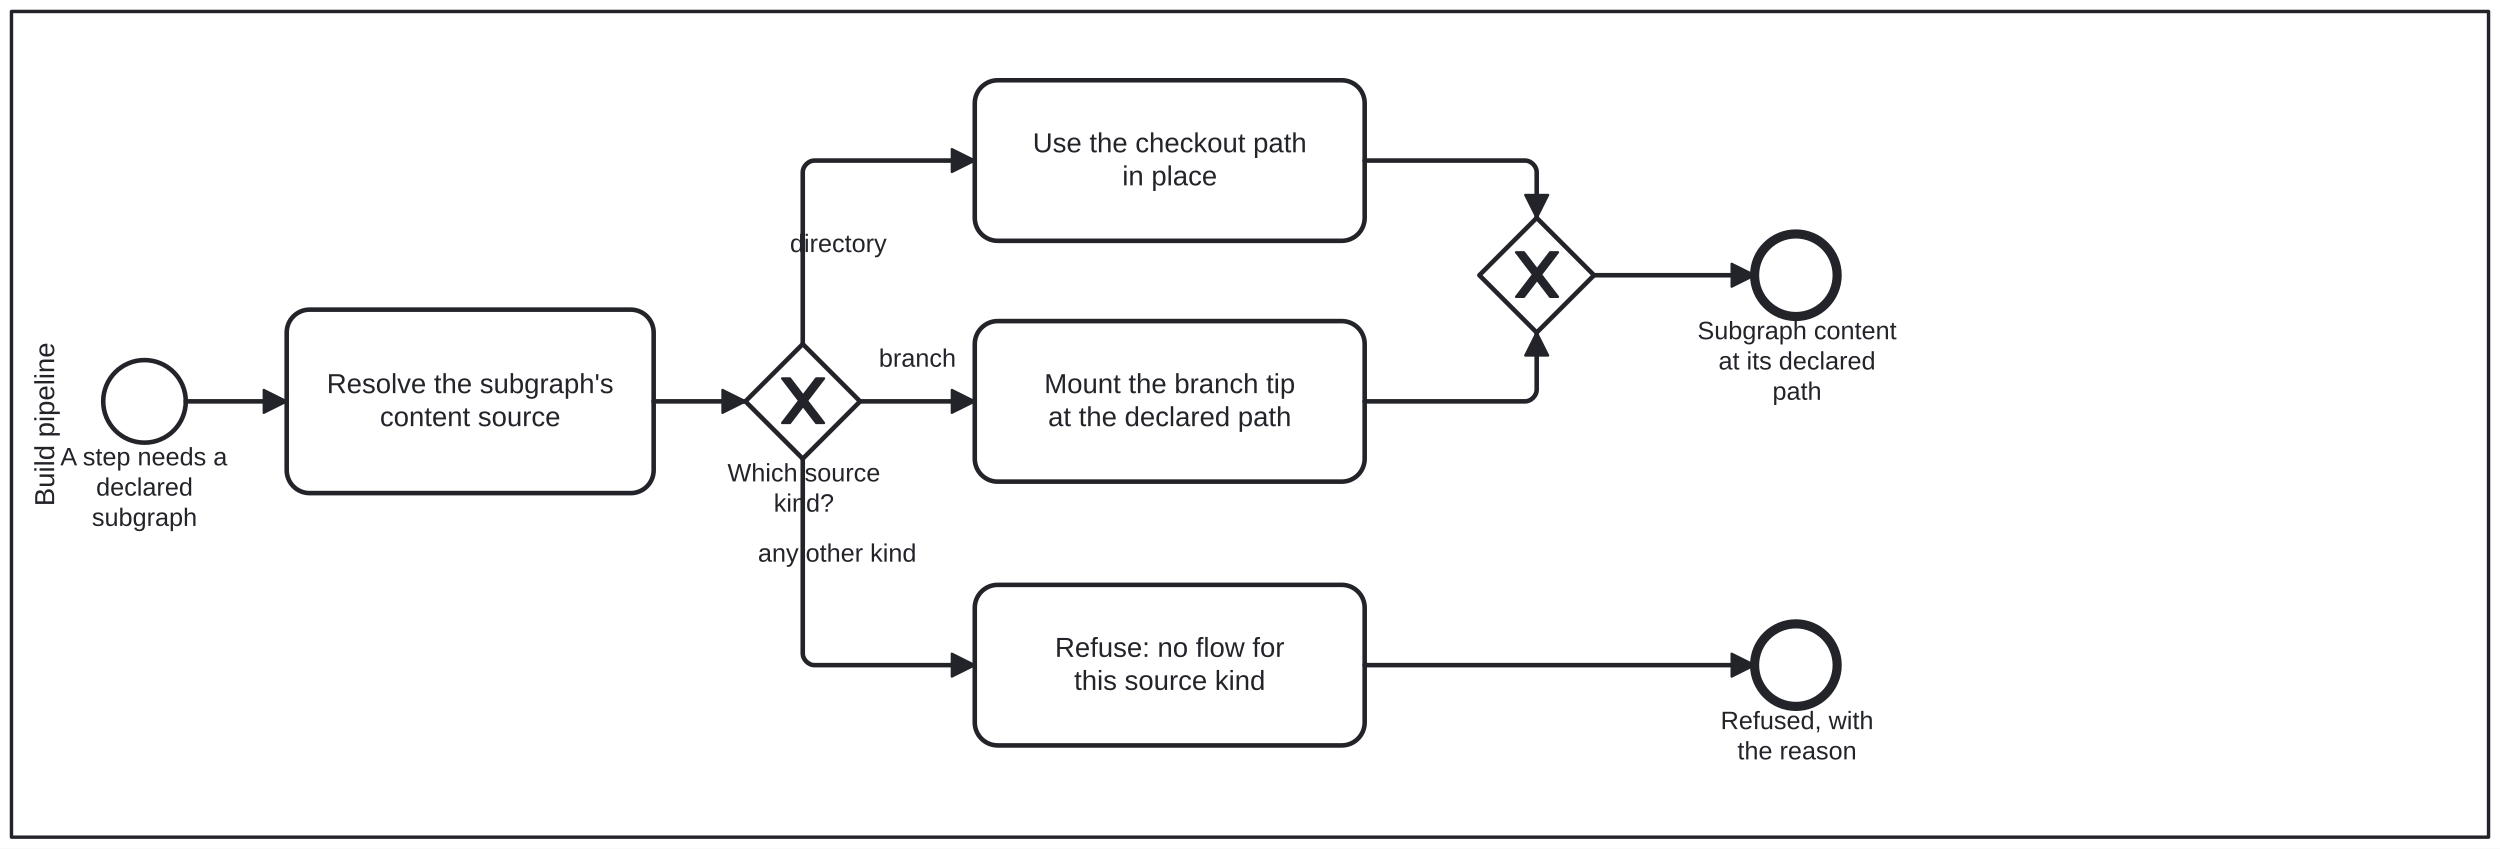
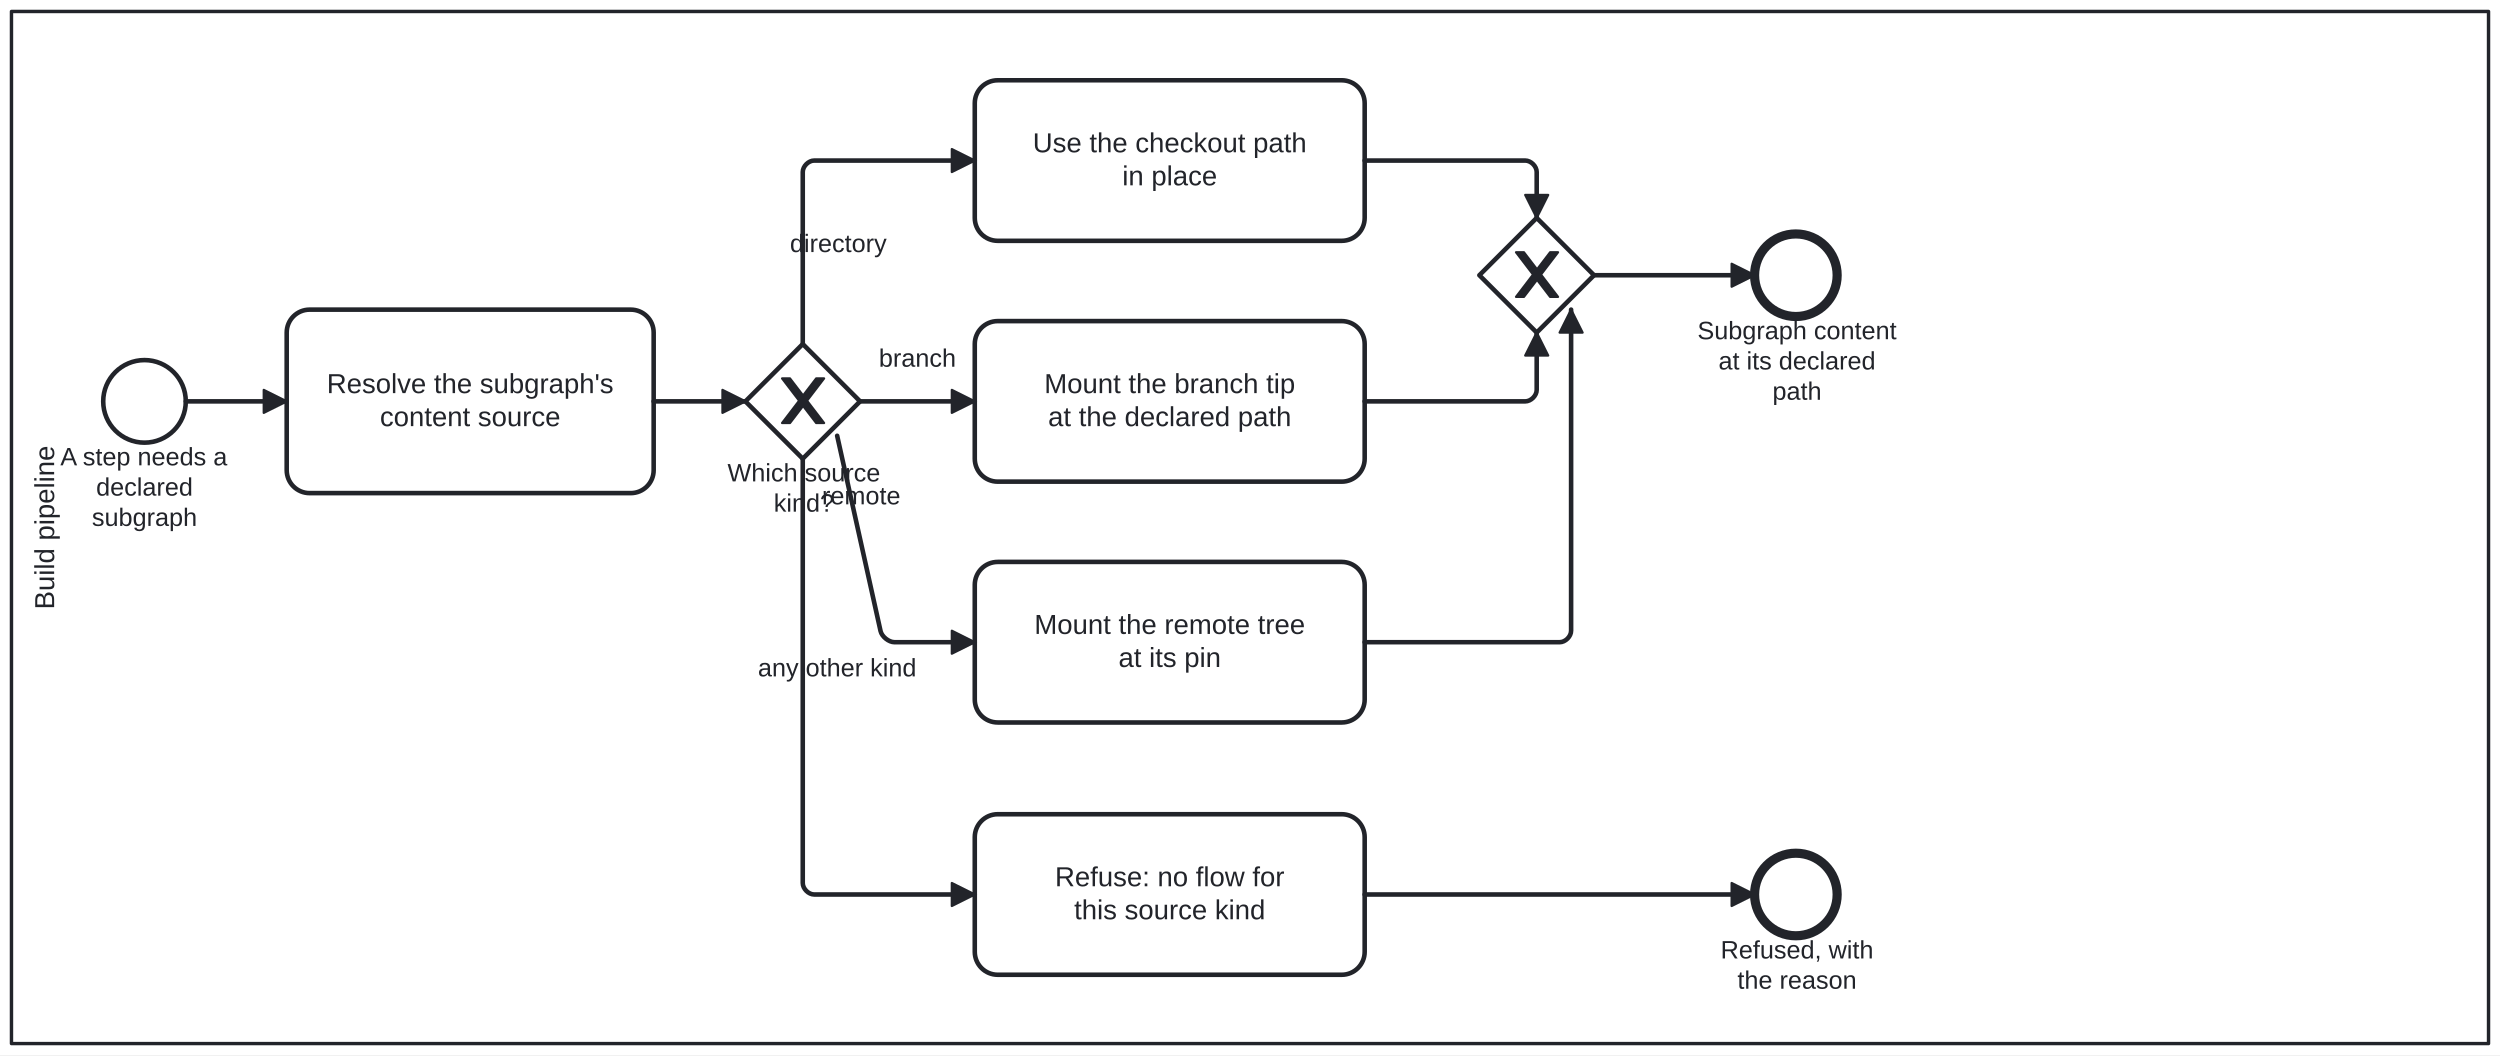
- <svg xmlns="http://www.w3.org/2000/svg" width="100%" style="max-width:100%;height:auto" viewBox="155 55 1090 370" version="1.1">
-   <rect x="155" y="55" width="1090" height="370" fill="#ffffff" />
+ <svg xmlns="http://www.w3.org/2000/svg" width="100%" style="max-width:100%;height:auto" viewBox="155 55 1090 460" version="1.1">
+   <rect x="155" y="55" width="1090" height="460" fill="#ffffff" />
  <g class="djs-group">
    <g class="djs-element djs-shape" data-element-id="Lane_MountPipeline" style="display: block;" transform="matrix(1 0 0 1 160 60)">
      <g class="djs-visual">
-         <rect x="0" y="0" width="1080" height="360" rx="0" ry="0" style="stroke-linecap: round; stroke-linejoin: round; stroke: rgb(34, 36, 42); stroke-width: 1.5px; fill: white; fill-opacity: 0.25;" />
-         <text lineHeight="1.2" class="djs-label" style="font-family: Arial, sans-serif; font-size: 12px; font-weight: normal; fill: rgb(34, 36, 42);" transform="matrix(-1.83697e-16 -1 1 -1.83697e-16 0 360)">
-           <tspan x="144.308" y="18.6">Build pipeline</tspan>
-         </text>
-       </g>
-       <rect class="djs-hit djs-hit-all" x="0" y="0" width="1080" height="360" style="fill: none; stroke-opacity: 0; stroke: white; stroke-width: 15px;" />
+         <rect x="0" y="0" width="1080" height="450" rx="0" ry="0" style="stroke-linecap: round; stroke-linejoin: round; stroke: rgb(34, 36, 42); stroke-width: 1.5px; fill: white; fill-opacity: 0.25;" />
+         <text lineHeight="1.2" class="djs-label" style="font-family: Arial, sans-serif; font-size: 12px; font-weight: normal; fill: rgb(34, 36, 42);" transform="matrix(-1.83697e-16 -1 1 -1.83697e-16 0 450)">
+           <tspan x="189.308" y="18.6">Build pipeline</tspan>
+         </text>
+       </g>
+       <rect class="djs-hit djs-hit-all" x="0" y="0" width="1080" height="450" style="fill: none; stroke-opacity: 0; stroke: white; stroke-width: 15px;" />
    </g>
  </g>
  <g class="djs-group">
    <g class="djs-element djs-shape" data-element-id="Start_SubgraphWanted" style="display: block;" transform="matrix(1 0 0 1 200 212)">
      <g class="djs-visual">
        <circle cx="18" cy="18" r="18" style="stroke-linecap: round; stroke-linejoin: round; stroke: rgb(34, 36, 42); stroke-width: 2px; fill: white; fill-opacity: 0.95;" />
      </g>
      <rect class="djs-hit djs-hit-all" x="0" y="0" width="36" height="36" style="fill: none; stroke-opacity: 0; stroke: white; stroke-width: 15px;" />
    </g>
  </g>
  <g class="djs-group">
    <g class="djs-element djs-shape" data-element-id="Start_SubgraphWanted_label" style="display: block;" transform="matrix(1 0 0 1 181 248)">
      <g class="djs-visual">
        <text lineHeight="1.2" class="djs-label" style="font-family: Arial, sans-serif; font-size: 11px; font-weight: normal; fill: rgb(34, 36, 42);">
          <tspan x="0.307" y="9.9">A step needs a</tspan>
          <tspan x="15.902" y="23.1">declared </tspan>
          <tspan x="14.065" y="36.3">subgraph</tspan>
        </text>
      </g>
      <rect class="djs-hit djs-hit-all" x="0" y="0" width="74" height="40" style="fill: none; stroke-opacity: 0; stroke: white; stroke-width: 15px;" />
    </g>
  </g>
  <g class="djs-group">
    <g class="djs-element djs-shape" data-element-id="Task_ResolveSource" style="display: block;" transform="matrix(1 0 0 1 280 190)">
      <g class="djs-visual">
        <rect x="0" y="0" width="160" height="80" rx="10" ry="10" style="stroke-linecap: round; stroke-linejoin: round; stroke: rgb(34, 36, 42); stroke-width: 2px; fill: white; fill-opacity: 0.95;" />
        <text lineHeight="1.2" class="djs-label" style="font-family: Arial, sans-serif; font-size: 12px; font-weight: normal; fill: rgb(34, 36, 42);">
          <tspan x="17.483" y="36.4">Resolve the subgraph's</tspan>
          <tspan x="40.643" y="50.8">content source</tspan>
        </text>
      </g>
      <rect class="djs-hit djs-hit-all" x="0" y="0" width="160" height="80" style="fill: none; stroke-opacity: 0; stroke: white; stroke-width: 15px;" />
    </g>
  </g>
  <g class="djs-group">
    <g class="djs-element djs-shape" data-element-id="GW_SourceKind" style="display: block;" transform="matrix(1 0 0 1 480 205)">
      <g class="djs-visual">
        <polygon points="25,0 50,25 25,50 0,25" style="stroke-linecap: round; stroke-linejoin: round; stroke: rgb(34, 36, 42); stroke-width: 2px; fill: white; fill-opacity: 0.95;" />
        <path d="m 16,15 7.429,9.714 -7.429,9.714 3.429,0 5.714,-7.464 5.714,7.464 3.429,0 -7.429,-9.714 7.429,-9.714 -3.429,0 -5.714,7.464 -5.714,-7.464 -3.429,0 z" style="fill: rgb(34, 36, 42); stroke-linecap: round; stroke-linejoin: round; stroke: rgb(34, 36, 42); stroke-width: 1px;" />
      </g>
      <rect class="djs-hit djs-hit-all" x="0" y="0" width="50" height="50" style="fill: none; stroke-opacity: 0; stroke: white; stroke-width: 15px;" />
    </g>
  </g>
  <g class="djs-group">
    <g class="djs-element djs-shape" data-element-id="GW_SourceKind_label" style="display: block;" transform="matrix(1 0 0 1 472 255)">
      <g class="djs-visual">
        <text lineHeight="1.2" class="djs-label" style="font-family: Arial, sans-serif; font-size: 11px; font-weight: normal; fill: rgb(34, 36, 42);">
          <tspan x="0.183" y="9.9">Which source</tspan>
          <tspan x="20.352" y="23.1">kind?</tspan>
        </text>
      </g>
      <rect class="djs-hit djs-hit-all" x="0" y="0" width="67" height="27" style="fill: none; stroke-opacity: 0; stroke: white; stroke-width: 15px;" />
    </g>
  </g>
  <g class="djs-group">
    <g class="djs-element djs-shape" data-element-id="Task_UseCheckoutPath" style="display: block;" transform="matrix(1 0 0 1 580 90)">
      <g class="djs-visual">
        <rect x="0" y="0" width="170" height="70" rx="10" ry="10" style="stroke-linecap: round; stroke-linejoin: round; stroke: rgb(34, 36, 42); stroke-width: 2px; fill: white; fill-opacity: 0.95;" />
        <text lineHeight="1.2" class="djs-label" style="font-family: Arial, sans-serif; font-size: 12px; font-weight: normal; fill: rgb(34, 36, 42);">
          <tspan x="25.296" y="31.4">Use the checkout path</tspan>
          <tspan x="64.319" y="45.8">in place</tspan>
        </text>
      </g>
      <rect class="djs-hit djs-hit-all" x="0" y="0" width="170" height="70" style="fill: none; stroke-opacity: 0; stroke: white; stroke-width: 15px;" />
    </g>
  </g>
  <g class="djs-group">
    <g class="djs-element djs-shape" data-element-id="Task_MountBranchTip" style="display: block;" transform="matrix(1 0 0 1 580 195)">
      <g class="djs-visual">
        <rect x="0" y="0" width="170" height="70" rx="10" ry="10" style="stroke-linecap: round; stroke-linejoin: round; stroke: rgb(34, 36, 42); stroke-width: 2px; fill: white; fill-opacity: 0.95;" />
        <text lineHeight="1.2" class="djs-label" style="font-family: Arial, sans-serif; font-size: 12px; font-weight: normal; fill: rgb(34, 36, 42);">
          <tspan x="30.3" y="31.4">Mount the branch tip</tspan>
          <tspan x="31.961" y="45.8">at the declared path</tspan>
        </text>
      </g>
      <rect class="djs-hit djs-hit-all" x="0" y="0" width="170" height="70" style="fill: none; stroke-opacity: 0; stroke: white; stroke-width: 15px;" />
    </g>
  </g>
  <g class="djs-group">
-     <g class="djs-element djs-shape" data-element-id="Task_RefuseUnknownKind" style="display: block;" transform="matrix(1 0 0 1 580 310)">
+     <g class="djs-element djs-shape" data-element-id="Task_MountRemotePin" style="display: block;" transform="matrix(1 0 0 1 580 300)">
+       <g class="djs-visual">
+         <rect x="0" y="0" width="170" height="70" rx="10" ry="10" style="stroke-linecap: round; stroke-linejoin: round; stroke: rgb(34, 36, 42); stroke-width: 2px; fill: white; fill-opacity: 0.95;" />
+         <text lineHeight="1.2" class="djs-label" style="font-family: Arial, sans-serif; font-size: 12px; font-weight: normal; fill: rgb(34, 36, 42);">
+           <tspan x="25.97" y="31.4">Mount the remote tree</tspan>
+           <tspan x="62.655" y="45.8">at its pin</tspan>
+         </text>
+       </g>
+       <rect class="djs-hit djs-hit-all" x="0" y="0" width="170" height="70" style="fill: none; stroke-opacity: 0; stroke: white; stroke-width: 15px;" />
+     </g>
+   </g>
+   <g class="djs-group">
+     <g class="djs-element djs-shape" data-element-id="Task_RefuseUnknownKind" style="display: block;" transform="matrix(1 0 0 1 580 410)">
      <g class="djs-visual">
        <rect x="0" y="0" width="170" height="70" rx="10" ry="10" style="stroke-linecap: round; stroke-linejoin: round; stroke: rgb(34, 36, 42); stroke-width: 2px; fill: white; fill-opacity: 0.95;" />
        <text lineHeight="1.2" class="djs-label" style="font-family: Arial, sans-serif; font-size: 12px; font-weight: normal; fill: rgb(34, 36, 42);">
          <tspan x="34.976" y="31.4">Refuse: no flow for</tspan>
          <tspan x="43.313" y="45.8">this source kind</tspan>
        </text>
      </g>
      <rect class="djs-hit djs-hit-all" x="0" y="0" width="170" height="70" style="fill: none; stroke-opacity: 0; stroke: white; stroke-width: 15px;" />
    </g>
  </g>
  <g class="djs-group">
    <g class="djs-element djs-shape" data-element-id="GW_Join" style="display: block;" transform="matrix(1 0 0 1 800 150)">
      <g class="djs-visual">
        <polygon points="25,0 50,25 25,50 0,25" style="stroke-linecap: round; stroke-linejoin: round; stroke: rgb(34, 36, 42); stroke-width: 2px; fill: white; fill-opacity: 0.95;" />
        <path d="m 16,15 7.429,9.714 -7.429,9.714 3.429,0 5.714,-7.464 5.714,7.464 3.429,0 -7.429,-9.714 7.429,-9.714 -3.429,0 -5.714,7.464 -5.714,-7.464 -3.429,0 z" style="fill: rgb(34, 36, 42); stroke-linecap: round; stroke-linejoin: round; stroke: rgb(34, 36, 42); stroke-width: 1px;" />
      </g>
      <rect class="djs-hit djs-hit-all" x="0" y="0" width="50" height="50" style="fill: none; stroke-opacity: 0; stroke: white; stroke-width: 15px;" />
    </g>
  </g>
  <g class="djs-group">
    <g class="djs-element djs-shape" data-element-id="End_Mounted" style="display: block;" transform="matrix(1 0 0 1 920 157)">
      <g class="djs-visual">
        <circle cx="18" cy="18" r="18" style="stroke-linecap: round; stroke-linejoin: round; stroke: rgb(34, 36, 42); stroke-width: 4px; fill: white; fill-opacity: 0.95;" />
      </g>
      <rect class="djs-hit djs-hit-all" x="0" y="0" width="36" height="36" style="fill: none; stroke-opacity: 0; stroke: white; stroke-width: 15px;" />
    </g>
  </g>
  <g class="djs-group">
    <g class="djs-element djs-shape" data-element-id="End_Mounted_label" style="display: block;" transform="matrix(1 0 0 1 895 193)">
      <g class="djs-visual">
        <text lineHeight="1.2" class="djs-label" style="font-family: Arial, sans-serif; font-size: 11px; font-weight: normal; fill: rgb(34, 36, 42);">
          <tspan x="0.077" y="9.9">Subgraph content</tspan>
          <tspan x="9.259" y="23.1">at its declared </tspan>
          <tspan x="32.795" y="36.3">path</tspan>
        </text>
      </g>
      <rect class="djs-hit djs-hit-all" x="0" y="0" width="87" height="40" style="fill: none; stroke-opacity: 0; stroke: white; stroke-width: 15px;" />
    </g>
  </g>
  <g class="djs-group">
-     <g class="djs-element djs-shape" data-element-id="End_Refused" style="display: block;" transform="matrix(1 0 0 1 920 327)">
+     <g class="djs-element djs-shape" data-element-id="End_Refused" style="display: block;" transform="matrix(1 0 0 1 920 427)">
      <g class="djs-visual">
        <circle cx="18" cy="18" r="18" style="stroke-linecap: round; stroke-linejoin: round; stroke: rgb(34, 36, 42); stroke-width: 4px; fill: white; fill-opacity: 0.95;" />
      </g>
      <rect class="djs-hit djs-hit-all" x="0" y="0" width="36" height="36" style="fill: none; stroke-opacity: 0; stroke: white; stroke-width: 15px;" />
    </g>
  </g>
  <g class="djs-group">
-     <g class="djs-element djs-shape" data-element-id="End_Refused_label" style="display: block;" transform="matrix(1 0 0 1 905 363)">
+     <g class="djs-element djs-shape" data-element-id="End_Refused_label" style="display: block;" transform="matrix(1 0 0 1 905 463)">
      <g class="djs-visual">
        <text lineHeight="1.2" class="djs-label" style="font-family: Arial, sans-serif; font-size: 11px; font-weight: normal; fill: rgb(34, 36, 42);">
          <tspan x="0.178" y="9.9">Refused, with</tspan>
          <tspan x="7.509" y="23.1">the reason</tspan>
        </text>
      </g>
      <rect class="djs-hit djs-hit-all" x="0" y="0" width="67" height="27" style="fill: none; stroke-opacity: 0; stroke: white; stroke-width: 15px;" />
    </g>
  </g>
  <g class="djs-group">
    <g class="djs-element djs-connection" data-element-id="F_M1" style="display: block;">
      <g class="djs-visual">
        <defs>
          <marker id="folio-marker-1" viewBox="0 0 20 20" refX="11" refY="10" markerWidth="10" markerHeight="10" orient="auto">
            <path d="M 1 5 L 11 10 L 1 15 Z" style="stroke-linecap: round; stroke-linejoin: round; stroke: rgb(34, 36, 42); stroke-width: 1px; fill: rgb(34, 36, 42);" />
          </marker>
        </defs>
        <path data-corner-radius="5" style="fill: none; stroke-linecap: round; stroke-linejoin: round; stroke: rgb(34, 36, 42); stroke-width: 2px; marker-end: url('#folio-marker-1');" d="M236,230L280,230" />
      </g>
      <path d="M236,230L280,230" class="djs-hit djs-hit-stroke" style="fill: none; stroke-opacity: 0; stroke: white; stroke-width: 15px;" />
    </g>
  </g>
  <g class="djs-group">
    <g class="djs-element djs-connection" data-element-id="F_M2" style="display: block;">
      <g class="djs-visual">
        <defs>
          <marker id="folio-marker-2" viewBox="0 0 20 20" refX="11" refY="10" markerWidth="10" markerHeight="10" orient="auto">
            <path d="M 1 5 L 11 10 L 1 15 Z" style="stroke-linecap: round; stroke-linejoin: round; stroke: rgb(34, 36, 42); stroke-width: 1px; fill: rgb(34, 36, 42);" />
          </marker>
        </defs>
        <path data-corner-radius="5" style="fill: none; stroke-linecap: round; stroke-linejoin: round; stroke: rgb(34, 36, 42); stroke-width: 2px; marker-end: url('#folio-marker-2');" d="M440,230L480,230" />
      </g>
      <path d="M440,230L480,230" class="djs-hit djs-hit-stroke" style="fill: none; stroke-opacity: 0; stroke: white; stroke-width: 15px;" />
    </g>
  </g>
  <g class="djs-group">
    <g class="djs-element djs-connection" data-element-id="F_M3" style="display: block;">
      <g class="djs-visual">
        <defs>
          <marker id="folio-marker-3" viewBox="0 0 20 20" refX="11" refY="10" markerWidth="10" markerHeight="10" orient="auto">
            <path d="M 1 5 L 11 10 L 1 15 Z" style="stroke-linecap: round; stroke-linejoin: round; stroke: rgb(34, 36, 42); stroke-width: 1px; fill: rgb(34, 36, 42);" />
          </marker>
        </defs>
        <path data-corner-radius="5" style="fill: none; stroke-linecap: round; stroke-linejoin: round; stroke: rgb(34, 36, 42); stroke-width: 2px; marker-end: url('#folio-marker-3');" d="M505,205L505,130C505,127.5,507.5,125,510,125L580,125" />
      </g>
      <path d="M505,205L505,125L580,125" class="djs-hit djs-hit-stroke" style="fill: none; stroke-opacity: 0; stroke: white; stroke-width: 15px;" />
    </g>
  </g>
  <g class="djs-group">
    <g class="djs-element djs-shape" data-element-id="F_M3_label" style="display: block;" transform="matrix(1 0 0 1 499 155)">
      <g class="djs-visual">
        <text lineHeight="1.2" class="djs-label" style="font-family: Arial, sans-serif; font-size: 11px; font-weight: normal; fill: rgb(34, 36, 42);">
          <tspan x="0.41" y="9.9">directory</tspan>
        </text>
      </g>
      <rect class="djs-hit djs-hit-all" x="0" y="0" width="43" height="14" style="fill: none; stroke-opacity: 0; stroke: white; stroke-width: 15px;" />
    </g>
  </g>
  <g class="djs-group">
    <g class="djs-element djs-connection" data-element-id="F_M4" style="display: block;">
      <g class="djs-visual">
        <defs>
          <marker id="folio-marker-4" viewBox="0 0 20 20" refX="11" refY="10" markerWidth="10" markerHeight="10" orient="auto">
            <path d="M 1 5 L 11 10 L 1 15 Z" style="stroke-linecap: round; stroke-linejoin: round; stroke: rgb(34, 36, 42); stroke-width: 1px; fill: rgb(34, 36, 42);" />
          </marker>
        </defs>
        <path data-corner-radius="5" style="fill: none; stroke-linecap: round; stroke-linejoin: round; stroke: rgb(34, 36, 42); stroke-width: 2px; marker-end: url('#folio-marker-4');" d="M530,230L580,230" />
      </g>
      <path d="M530,230L580,230" class="djs-hit djs-hit-stroke" style="fill: none; stroke-opacity: 0; stroke: white; stroke-width: 15px;" />
    </g>
  </g>
  <g class="djs-group">
    <g class="djs-element djs-shape" data-element-id="F_M4_label" style="display: block;" transform="matrix(1 0 0 1 538 205)">
      <g class="djs-visual">
        <text lineHeight="1.2" class="djs-label" style="font-family: Arial, sans-serif; font-size: 11px; font-weight: normal; fill: rgb(34, 36, 42);">
          <tspan x="0.183" y="9.9">branch</tspan>
        </text>
      </g>
      <rect class="djs-hit djs-hit-all" x="0" y="0" width="34" height="14" style="fill: none; stroke-opacity: 0; stroke: white; stroke-width: 15px;" />
    </g>
  </g>
  <g class="djs-group">
    <g class="djs-element djs-connection" data-element-id="F_M5" style="display: block;">
      <g class="djs-visual">
        <defs>
          <marker id="folio-marker-5" viewBox="0 0 20 20" refX="11" refY="10" markerWidth="10" markerHeight="10" orient="auto">
            <path d="M 1 5 L 11 10 L 1 15 Z" style="stroke-linecap: round; stroke-linejoin: round; stroke: rgb(34, 36, 42); stroke-width: 1px; fill: rgb(34, 36, 42);" />
          </marker>
        </defs>
-         <path data-corner-radius="5" style="fill: none; stroke-linecap: round; stroke-linejoin: round; stroke: rgb(34, 36, 42); stroke-width: 2px; marker-end: url('#folio-marker-5');" d="M505,255L505,340C505,342.5,507.5,345,510,345L580,345" />
-       </g>
-       <path d="M505,255L505,345L580,345" class="djs-hit djs-hit-stroke" style="fill: none; stroke-opacity: 0; stroke: white; stroke-width: 15px;" />
-     </g>
-   </g>
-   <g class="djs-group">
-     <g class="djs-element djs-shape" data-element-id="F_M5_label" style="display: block;" transform="matrix(1 0 0 1 485 290)">
+         <path data-corner-radius="5" style="fill: none; stroke-linecap: round; stroke-linejoin: round; stroke: rgb(34, 36, 42); stroke-width: 2px; marker-end: url('#folio-marker-5');" d="M505,255L505,440C505,442.5,507.5,445,510,445L580,445" />
+       </g>
+       <path d="M505,255L505,445L580,445" class="djs-hit djs-hit-stroke" style="fill: none; stroke-opacity: 0; stroke: white; stroke-width: 15px;" />
+     </g>
+   </g>
+   <g class="djs-group">
+     <g class="djs-element djs-shape" data-element-id="F_M5_label" style="display: block;" transform="matrix(1 0 0 1 485 340)">
      <g class="djs-visual">
        <text lineHeight="1.2" class="djs-label" style="font-family: Arial, sans-serif; font-size: 11px; font-weight: normal; fill: rgb(34, 36, 42);">
          <tspan x="0.45" y="9.9">any other kind</tspan>
        </text>
      </g>
      <rect class="djs-hit djs-hit-all" x="0" y="0" width="70" height="14" style="fill: none; stroke-opacity: 0; stroke: white; stroke-width: 15px;" />
    </g>
  </g>
  <g class="djs-group">
    <g class="djs-element djs-connection" data-element-id="F_M6" style="display: block;">
      <g class="djs-visual">
        <defs>
          <marker id="folio-marker-6" viewBox="0 0 20 20" refX="11" refY="10" markerWidth="10" markerHeight="10" orient="auto">
            <path d="M 1 5 L 11 10 L 1 15 Z" style="stroke-linecap: round; stroke-linejoin: round; stroke: rgb(34, 36, 42); stroke-width: 1px; fill: rgb(34, 36, 42);" />
          </marker>
        </defs>
        <path data-corner-radius="5" style="fill: none; stroke-linecap: round; stroke-linejoin: round; stroke: rgb(34, 36, 42); stroke-width: 2px; marker-end: url('#folio-marker-6');" d="M750,125L820,125C822.5,125,825,127.5,825,130L825,150" />
      </g>
      <path d="M750,125L825,125L825,150" class="djs-hit djs-hit-stroke" style="fill: none; stroke-opacity: 0; stroke: white; stroke-width: 15px;" />
    </g>
  </g>
  <g class="djs-group">
    <g class="djs-element djs-connection" data-element-id="F_M7" style="display: block;">
      <g class="djs-visual">
        <defs>
          <marker id="folio-marker-7" viewBox="0 0 20 20" refX="11" refY="10" markerWidth="10" markerHeight="10" orient="auto">
            <path d="M 1 5 L 11 10 L 1 15 Z" style="stroke-linecap: round; stroke-linejoin: round; stroke: rgb(34, 36, 42); stroke-width: 1px; fill: rgb(34, 36, 42);" />
          </marker>
        </defs>
        <path data-corner-radius="5" style="fill: none; stroke-linecap: round; stroke-linejoin: round; stroke: rgb(34, 36, 42); stroke-width: 2px; marker-end: url('#folio-marker-7');" d="M750,230L820,230C822.5,230,825,227.5,825,225L825,200" />
      </g>
      <path d="M750,230L825,230L825,200" class="djs-hit djs-hit-stroke" style="fill: none; stroke-opacity: 0; stroke: white; stroke-width: 15px;" />
    </g>
  </g>
  <g class="djs-group">
    <g class="djs-element djs-connection" data-element-id="F_M8" style="display: block;">
      <g class="djs-visual">
        <defs>
          <marker id="folio-marker-8" viewBox="0 0 20 20" refX="11" refY="10" markerWidth="10" markerHeight="10" orient="auto">
            <path d="M 1 5 L 11 10 L 1 15 Z" style="stroke-linecap: round; stroke-linejoin: round; stroke: rgb(34, 36, 42); stroke-width: 1px; fill: rgb(34, 36, 42);" />
          </marker>
        </defs>
        <path data-corner-radius="5" style="fill: none; stroke-linecap: round; stroke-linejoin: round; stroke: rgb(34, 36, 42); stroke-width: 2px; marker-end: url('#folio-marker-8');" d="M850,175L920,175" />
      </g>
      <path d="M850,175L920,175" class="djs-hit djs-hit-stroke" style="fill: none; stroke-opacity: 0; stroke: white; stroke-width: 15px;" />
    </g>
  </g>
  <g class="djs-group">
    <g class="djs-element djs-connection" data-element-id="F_M9" style="display: block;">
      <g class="djs-visual">
        <defs>
          <marker id="folio-marker-9" viewBox="0 0 20 20" refX="11" refY="10" markerWidth="10" markerHeight="10" orient="auto">
            <path d="M 1 5 L 11 10 L 1 15 Z" style="stroke-linecap: round; stroke-linejoin: round; stroke: rgb(34, 36, 42); stroke-width: 1px; fill: rgb(34, 36, 42);" />
          </marker>
        </defs>
-         <path data-corner-radius="5" style="fill: none; stroke-linecap: round; stroke-linejoin: round; stroke: rgb(34, 36, 42); stroke-width: 2px; marker-end: url('#folio-marker-9');" d="M750,345L920,345" />
-       </g>
-       <path d="M750,345L920,345" class="djs-hit djs-hit-stroke" style="fill: none; stroke-opacity: 0; stroke: white; stroke-width: 15px;" />
+         <path data-corner-radius="5" style="fill: none; stroke-linecap: round; stroke-linejoin: round; stroke: rgb(34, 36, 42); stroke-width: 2px; marker-end: url('#folio-marker-9');" d="M750,445L920,445" />
+       </g>
+       <path d="M750,445L920,445" class="djs-hit djs-hit-stroke" style="fill: none; stroke-opacity: 0; stroke: white; stroke-width: 15px;" />
+     </g>
+   </g>
+   <g class="djs-group">
+     <g class="djs-element djs-connection" data-element-id="F_M10" style="display: block;">
+       <g class="djs-visual">
+         <defs>
+           <marker id="folio-marker-10" viewBox="0 0 20 20" refX="11" refY="10" markerWidth="10" markerHeight="10" orient="auto">
+             <path d="M 1 5 L 11 10 L 1 15 Z" style="stroke-linecap: round; stroke-linejoin: round; stroke: rgb(34, 36, 42); stroke-width: 1px; fill: rgb(34, 36, 42);" />
+           </marker>
+         </defs>
+         <path data-corner-radius="5" style="fill: none; stroke-linecap: round; stroke-linejoin: round; stroke: rgb(34, 36, 42); stroke-width: 2px; marker-end: url('#folio-marker-10');" d="M520,245L538.915,330.119C539.458,332.56,542.5,335,545,335L580,335" />
+       </g>
+       <path d="M520,245L540,335L580,335" class="djs-hit djs-hit-stroke" style="fill: none; stroke-opacity: 0; stroke: white; stroke-width: 15px;" />
+     </g>
+   </g>
+   <g class="djs-group">
+     <g class="djs-element djs-shape" data-element-id="F_M10_label" style="display: block;" transform="matrix(1 0 0 1 513 265)">
+       <g class="djs-visual">
+         <text lineHeight="1.2" class="djs-label" style="font-family: Arial, sans-serif; font-size: 11px; font-weight: normal; fill: rgb(34, 36, 42);">
+           <tspan x="0.382" y="9.9">remote</tspan>
+         </text>
+       </g>
+       <rect class="djs-hit djs-hit-all" x="0" y="0" width="35" height="14" style="fill: none; stroke-opacity: 0; stroke: white; stroke-width: 15px;" />
+     </g>
+   </g>
+   <g class="djs-group">
+     <g class="djs-element djs-connection" data-element-id="F_M11" style="display: block;">
+       <g class="djs-visual">
+         <defs>
+           <marker id="folio-marker-11" viewBox="0 0 20 20" refX="11" refY="10" markerWidth="10" markerHeight="10" orient="auto">
+             <path d="M 1 5 L 11 10 L 1 15 Z" style="stroke-linecap: round; stroke-linejoin: round; stroke: rgb(34, 36, 42); stroke-width: 1px; fill: rgb(34, 36, 42);" />
+           </marker>
+         </defs>
+         <path data-corner-radius="5" style="fill: none; stroke-linecap: round; stroke-linejoin: round; stroke: rgb(34, 36, 42); stroke-width: 2px; marker-end: url('#folio-marker-11');" d="M750,335L835,335C837.5,335,840,332.5,840,330L840,190" />
+       </g>
+       <path d="M750,335L840,335L840,190" class="djs-hit djs-hit-stroke" style="fill: none; stroke-opacity: 0; stroke: white; stroke-width: 15px;" />
    </g>
  </g>
</svg>
